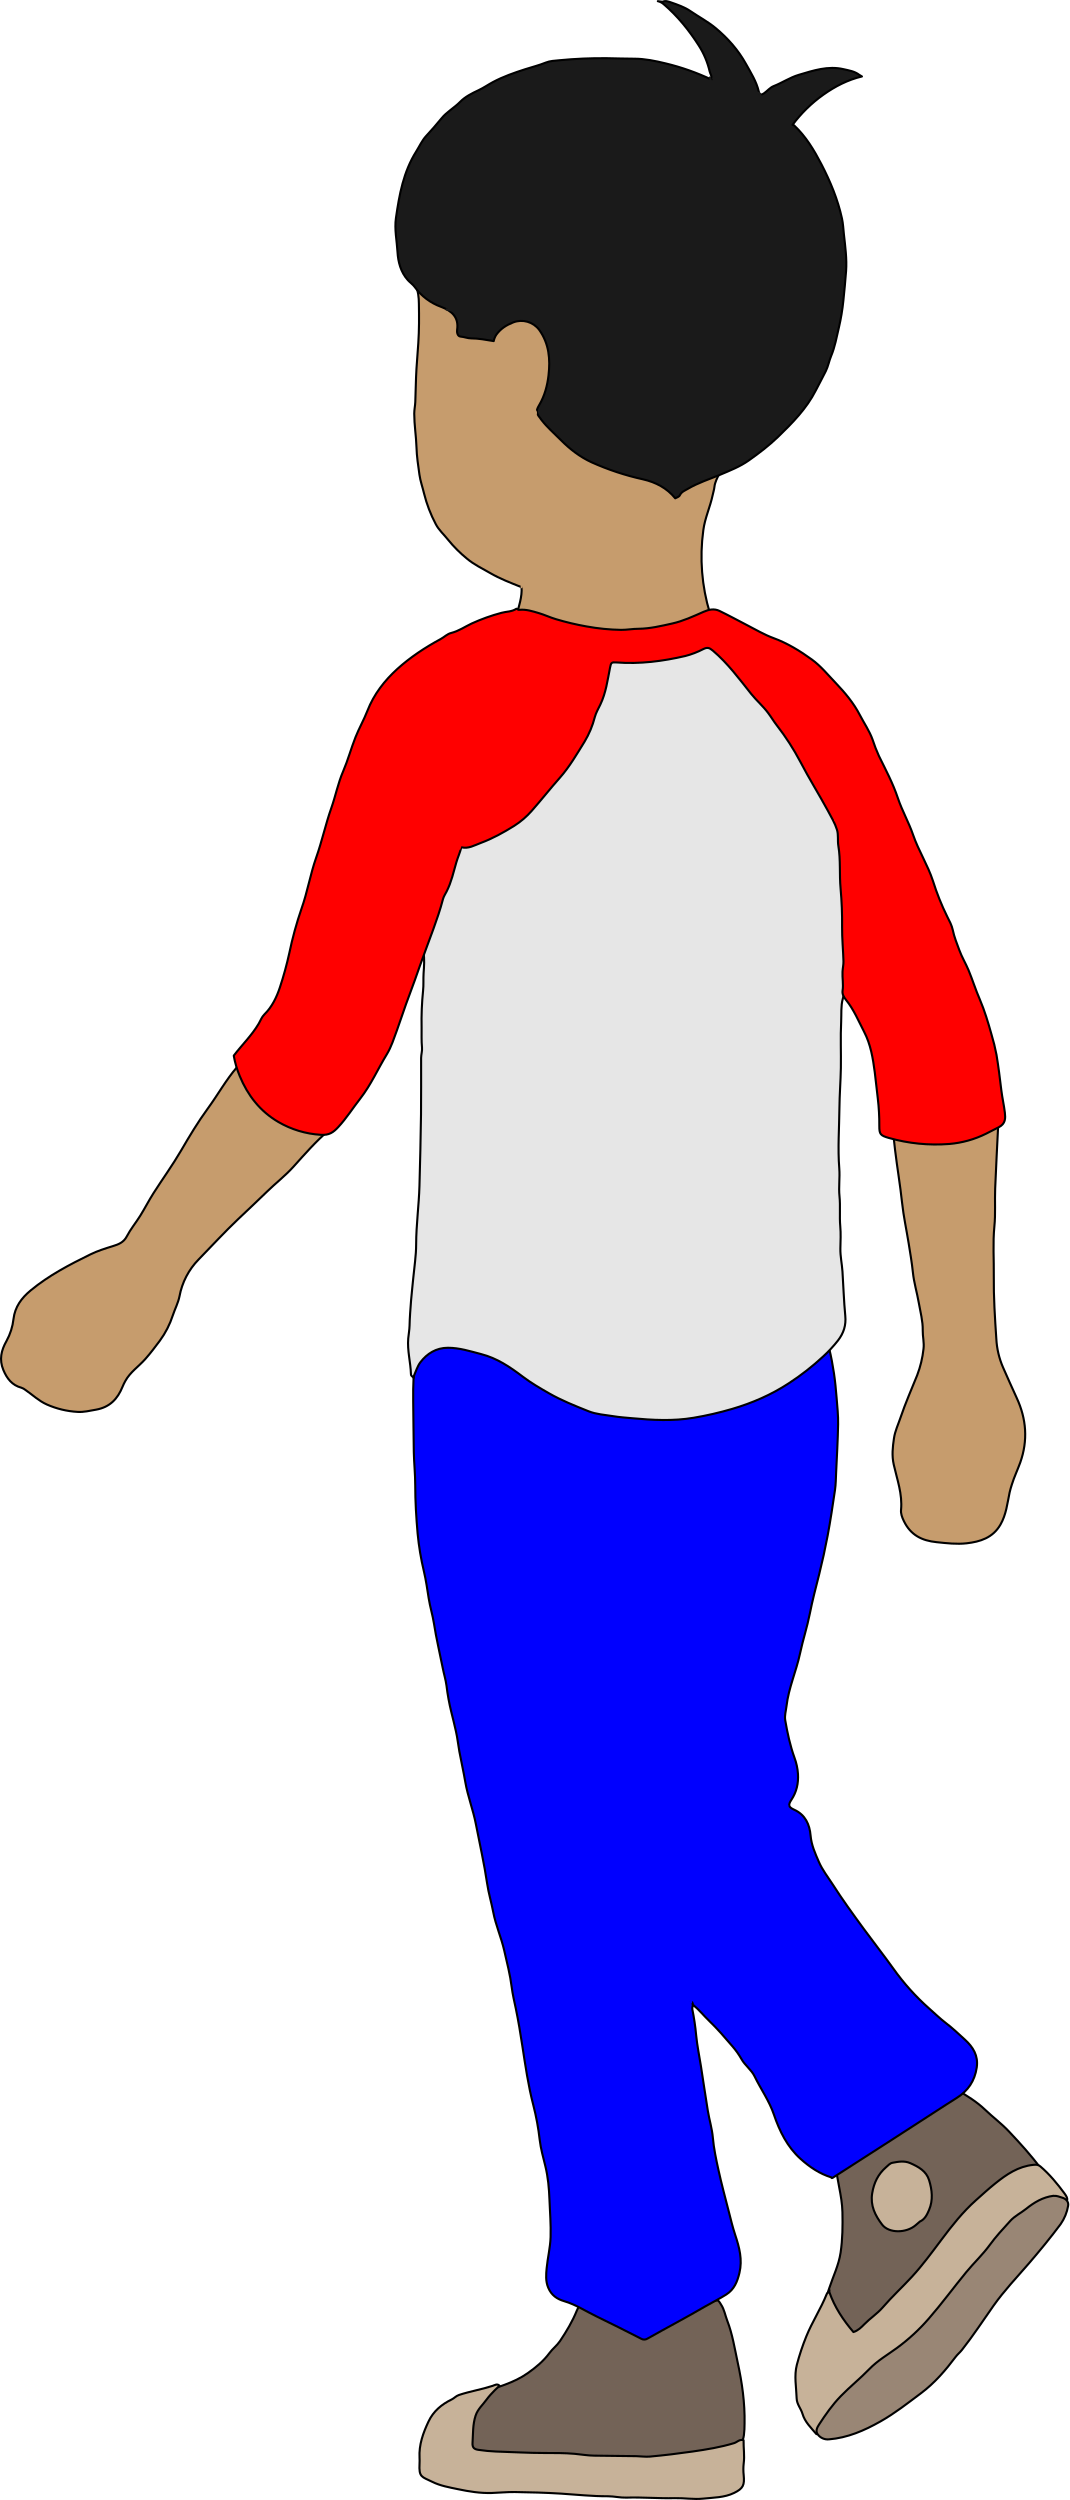
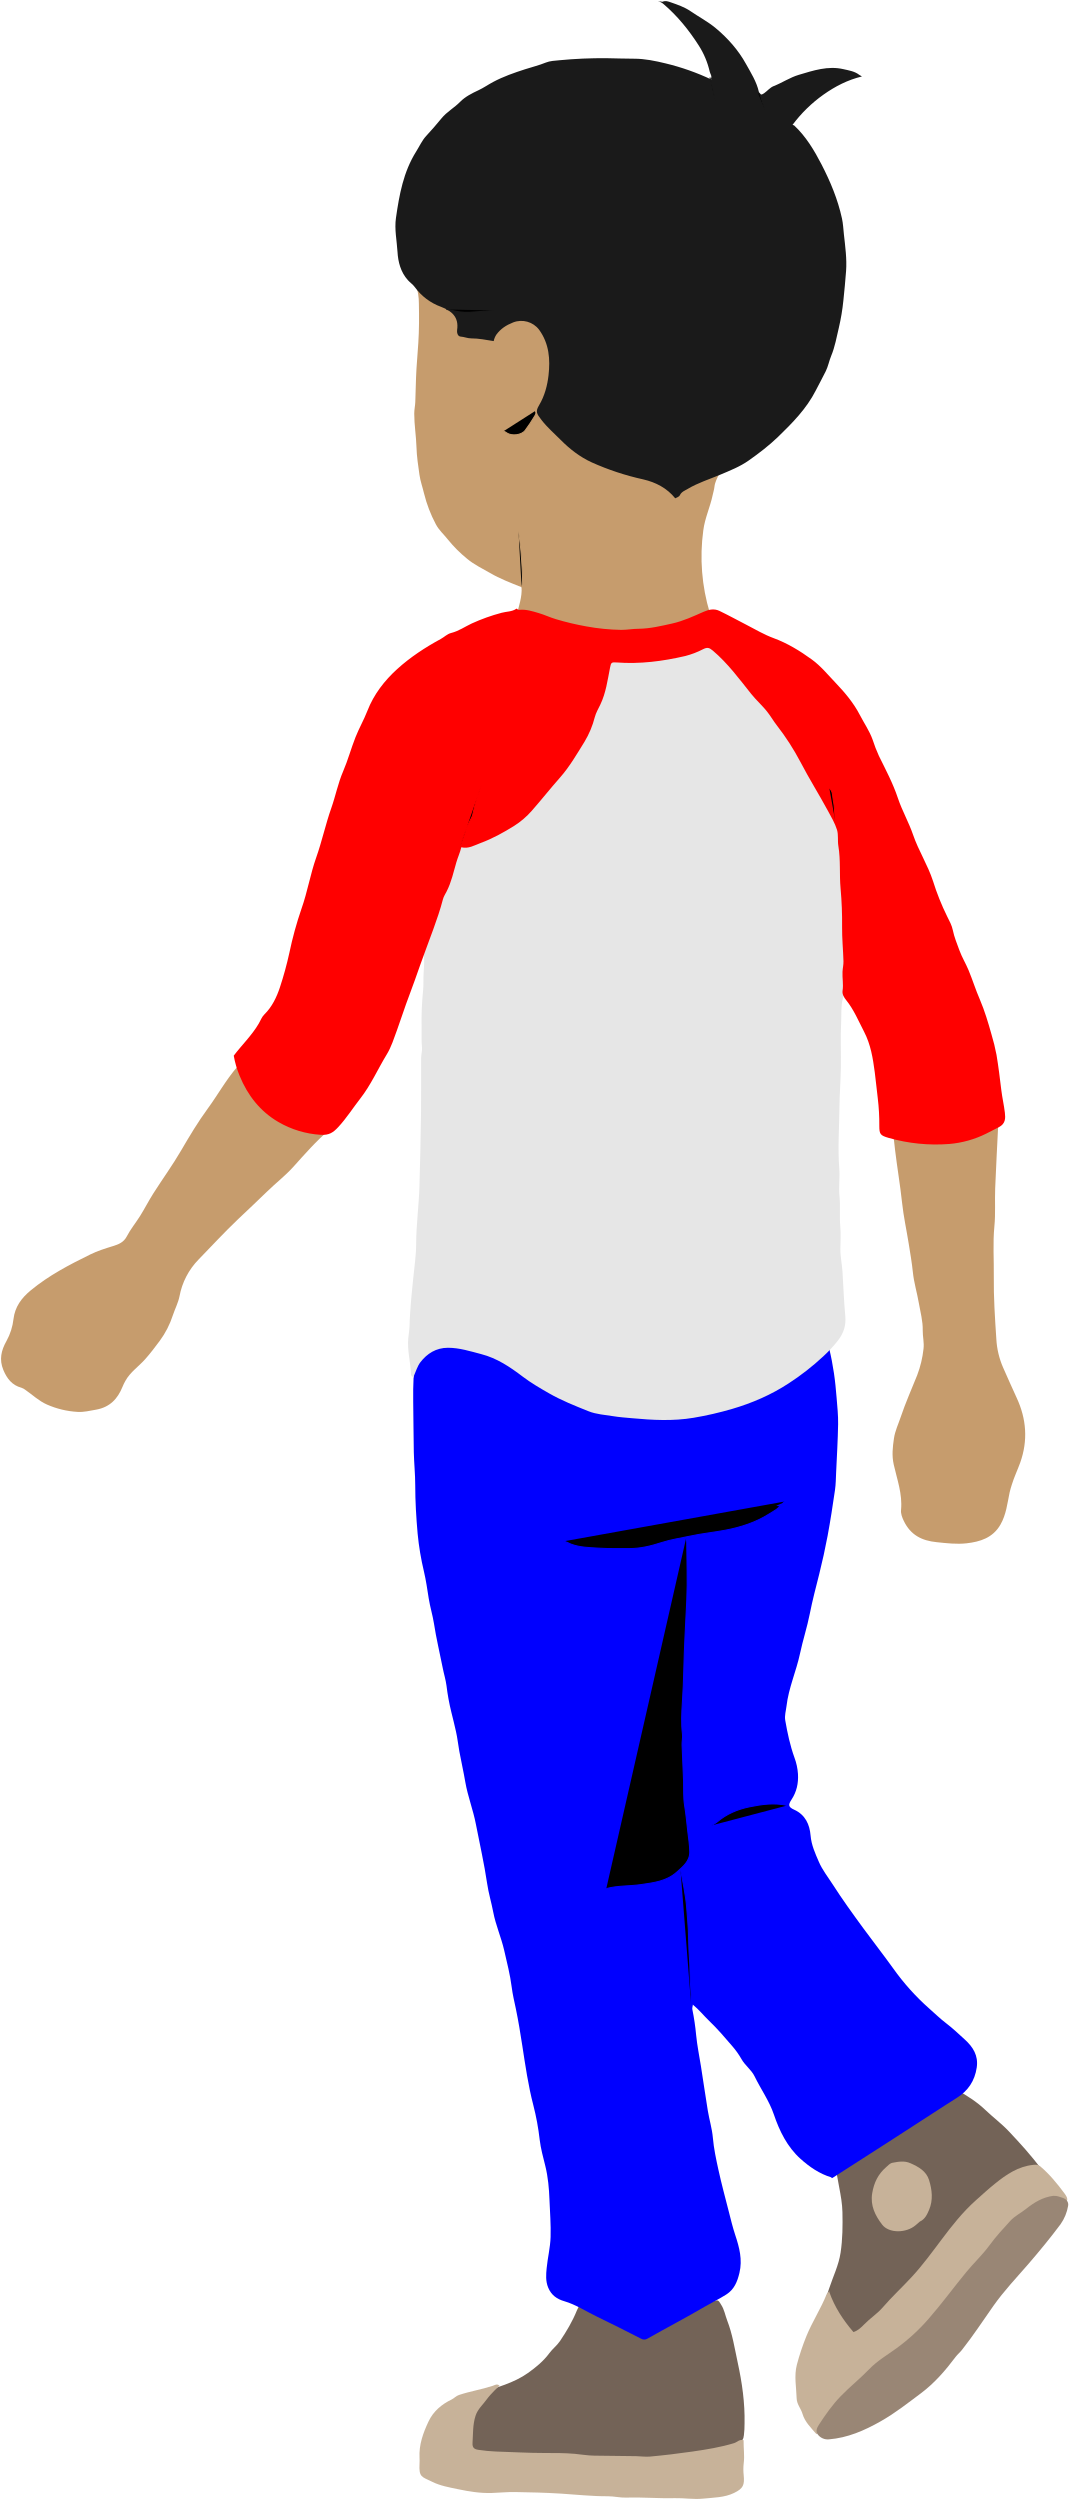
<svg xmlns="http://www.w3.org/2000/svg" id="bennettShore" viewBox="0 0 1016.33 2376.27">
  <defs>
    <style>
-       .cls-1 {
+       .shoe {
        fill: #736357;
      }

-       .cls-1, .cls-12, .cls-2, .cls-3, .cls-4, .cls-5, .cls-6, .cls-8 {
-         stroke: #000;
-       }
- 
-       .cls-1, .cls-10, .cls-11, .cls-12, .cls-2, .cls-3, .cls-4, .cls-5, .cls-6, .cls-7, .cls-8, .cls-9 {
-         stroke-linecap: round;
-         stroke-linejoin: round;
-         stroke-width: 2px;
-       }
- 
-       .cls-2 {
+       .soleSide {
        fill: #c7b299;
      }

-       .cls-3 {
+       .jeans {
        fill: blue;
      }

-       .cls-4 {
+       .shirt {
        fill: #e6e6e6;
      }

-       .cls-5 {
+       .skin {
        fill: #c69c6d;
      }

-       .cls-6 {
+       .sleeves {
        fill: red;
      }

-       .cls-10, .cls-11, .cls-7, .cls-9 {
-         fill: none;
-       }
- 
-       .cls-7 {
+       .jeansLine {
        stroke: blue;
      }

-       .cls-8 {
+       .hair {
        fill: #1a1a1a;
      }

-       .cls-9 {
+       .sleevesLine {
        stroke: red;
      }

-       .cls-10 {
+       .skinLine {
        stroke: #c69c6d;
      }

-       .cls-11 {
+       .hairLine {
        stroke: #1a1a1a;
      }

-       .cls-12 {
+       .soleBottom {
        fill: #998675;
      }
        </style>
  </defs>
-   <path class="cls-1" d="M989.28,2061.13c-9.2-12.51-19.65-23.89-30.29-35.2-7.12-7.55-15.36-13.63-22.77-20.74-7.83-7.5-17.08-13.11-26.38-18.66-5.09-3-10.05-5.51-16-6.57-7.63-1.36-14.7.4-21.48,2.83a153.1,153.1,0,0,0-32,15.9c-5.89,3.83-11.82,7.8-16.94,12.55-8.64,8-18.1,15.25-24.65,25.36-3.81,5.89-5,12-4.61,19,.93,15.88,6.25,31.11,6.58,47,.28,12.86.18,25.68-1.74,38.53-1.79,12-7.15,22.65-10.83,33.92-1.09,3.34-2.33,6.67-3.33,10.05a10.92,10.92,0,0,0,.8,9.09c7.42,14,14.17,28.25,21.19,42.4.86,1.74,1.91,3.39,3.11,5.51l179.38-180.5Z" />
-   <path class="cls-2" d="M788.28,2178.63c5,14.28,13.18,26.63,22.91,38,4.28-1.27,7.67-4.65,10.25-7.31,5.53-5.71,12.26-10,17.5-16,8.75-10.17,18.68-19.31,27.79-29.19,10.23-11.09,19.12-23.28,28.19-35.35,9.92-13.21,20.11-26.2,32.63-37.36,6.06-5.39,12.13-11,18.4-16,10.61-8.56,22-16.33,36.33-17.72,2.35-.23,4.47-.3,6.54,1.46,8.8,7.5,16.07,16.37,22.9,25.59,4,5.43,3.67,7.29-1.46,11.94-14.52,13.14-28.76,26.56-43,39.94-9,8.39-18,16.67-27,25q-21.53,20-43,40c-9,8.39-18,16.67-27,25q-21.53,20-43,40c-9,8.39-18.12,16.53-27,25-7.74,7.44-15.86,14.48-24.22,22.05-5.2-6.15-11-11.49-13.32-19.48-1.46-4.93-5.33-8.89-5.5-14.52-.32-10.67-2.55-21.44.21-32a222.33,222.33,0,0,1,9-27c5.58-13.75,13.82-26.26,19.33-40.07.63-1.57,2.91-1.9,2.57-4Z" />
-   <path class="cls-1" d="M547.28,2190.13c5.49,2.83,11.6,3.81,17.51,4.32,12,1,24,3.15,36,2.07,11.19-1,22.37,1.21,33.5-.41,10.75-1.57,21.53-2.88,32-5.9,4.61-1.32,9.38-2.08,14-3.49,2.89-.88,3.7,1.74,5.09,3.83,3.1,4.66,3.89,10.08,5.82,15.1,5,12.9,7.12,26.55,10,40,4.16,19.11,6.92,38.38,6.5,58a85.38,85.38,0,0,1-.61,11c-.26,1.66-.39,3.56-1.84,5-6.26,6.42-12.46,12.89-18.49,19.52-1.65,1.82-3.4,2-5.55,2q-128,0-256,0h-5.1c5.74-11.76,11.11-22.91,16.62-34,4.57-9.21,9.34-18.33,14-27.52a9.4,9.4,0,0,1,6-5.16c15.39-5.35,31.46-9.26,45-18.88,7.64-5.41,14.89-11.36,20.51-19,3-4.11,7.2-7.17,10.07-11.45,6.17-9.22,11.84-18.69,16-29,.56-1.37,1.32-2.67,2-4Z" />
-   <path class="cls-2" d="M474.78,2267.63c-2.17-2.24-4.57-.51-6.46.12-10.55,3.46-21.55,5.2-32.1,8.71-2.83.94-4.44,3.06-6.9,4.25-9.53,4.6-17.4,11.17-22,20.93-5.14,10.9-9.22,22.12-8.55,34.49a48.06,48.06,0,0,1,0,5.5c-.74,13.32,2.16,12.43,12.09,17.36,7.6,3.79,16.17,5.27,24.45,7,10.5,2.22,21.16,3.93,32,3.61,7.33-.22,14.67-1,22-.9,14.67.23,29.35.59,44,1.51,14.83.93,29.61,2.6,44.51,2.5,5.83,0,11.68,1.49,17.49,1.3,15.36-.52,30.68.91,46,.5,9-.23,18.05,1.4,27,.46,9.93-1.05,20.25-.91,29.48-5.43,8.68-4.24,10-7.45,9.09-16.93a49.76,49.76,0,0,1,0-11c1-7.4-.23-14.68-.1-22.19-3.94-1.12-6.13,1.92-9,2.78-12.93,3.95-26.17,6.07-39.52,8s-27,3.58-40.52,4.8c-4.28.39-8.66-.33-13-.4q-20-.32-40-.49c-6.21-.05-12.33-1.2-18.48-1.73-9.53-.82-19-.8-28.52-.78-15.52,0-31-.95-46.51-1.41a153.63,153.63,0,0,1-16.49-1.59c-3.84-.53-5.9-2-5.6-6.52.58-8.73.1-17.44,2.92-26,2.06-6.27,6.89-10.32,10.43-15.26C466.83,2274.82,474.78,2267.63,474.78,2267.63Z" />
-   <path class="cls-3" d="M658.78,1905.63c5.61,4.54,10.09,10.24,15.29,15.22,7.8,7.46,14.92,15.77,21.95,24a76,76,0,0,1,8.74,12.29c3.38,6.11,9.45,10.17,12.51,16.49,5.91,12.22,13.9,23.19,18.36,36.38,5.26,15.56,12.71,30.7,25.28,42,8.52,7.65,18.09,14.25,29.37,17.64,0,0,0,1.12,1,.48q27.27-17.46,54.5-35,21.29-13.69,42.51-27.49c7-4.52,13.94-9.09,21-13.48,10.85-6.75,17.21-16.17,19.11-29,1.67-11.37-3.58-19.45-11.2-26.44-5.9-5.42-11.84-11-18.14-15.8-5.61-4.29-10.55-9.16-15.8-13.76A223.84,223.84,0,0,1,849,1871c-9.18-12.81-18.9-25.17-28.19-37.87-10.1-13.8-20.17-27.67-29.37-42.07-4.49-7-9.81-13.68-13.13-21.41-3.44-8-7.07-15.81-7.84-24.95-.87-10.4-4.94-19.78-15.69-24.6-5.46-2.46-5.75-4.54-2.53-9.42,4.94-7.46,6.75-15.47,6.23-24.51a54.37,54.37,0,0,0-3.32-15.46c-4.18-11.56-6.7-23.52-8.79-35.55-.77-4.43.68-9,1.21-13.5,2-17.33,9.3-33.24,12.85-50,2.69-12.72,6.78-25,9.3-37.84,2.47-12.55,5.79-25.11,8.94-37.61q4.54-18.12,8-36.5c2.68-14.43,4.89-29,7-43.49.79-5.44.81-11,1.07-16.49.7-15.33,1.63-30.66,1.89-46,.15-8.33-.74-16.68-1.42-25-.65-7.85-1.37-15.71-2.53-23.49s-2.64-15.75-4.54-23.49c-1.23-5-1.4-10.33-4.33-15.27H398.37c-2.61,6.43-2.72,13.7-3.48,20.76a349.59,349.59,0,0,0-2.14,44.49c.3,16.16.22,32.33.58,48.5.23,10.5,1.36,21,1.35,31.5,0,15.38.93,30.71,2.28,46a262.63,262.63,0,0,0,6,36c2,8.48,3.2,17.07,4.54,25.59,1.28,8.08,3.73,15.84,5,23.93,2.15,14.1,5.54,28,8.28,42,1.1,5.69,2.85,11.2,3.62,17a210.44,210.44,0,0,0,4.56,25c1.61,6.15,3,12.34,4.44,18.52s2.06,12.72,3.23,19.05c1.78,9.68,4,19.28,5.64,29,2.35,13.59,7.45,26.47,10.05,40,3.62,18.84,7.95,37.57,10.72,56.54,1.34,9.19,4.05,17.94,5.76,27,2.36,12.5,7.63,24.16,10.45,36.51,2.64,11.6,5.65,23.12,7.14,35,.87,6.89,2.51,13.69,3.94,20.5,2.42,11.6,4.3,23.28,6.11,35,2.94,19,5.62,37.93,10.49,56.62a240,240,0,0,1,6.05,32.88c1,8.43,3.33,16.73,5.37,25,2.59,10.53,3.52,21.24,3.93,32,.45,11.83,1.43,23.64,1.06,35.5-.31,10-2.79,19.68-3.74,29.53-.57,6-1.14,12.28,1.49,18.56,3.05,7.26,8.4,10.85,15.24,12.85,11.11,3.24,20.67,9.68,31,14.62,14.11,6.77,28,13.89,42,21a5.65,5.65,0,0,0,6,0c18.11-10.27,36.58-19.89,54.55-30.42,6.75-3.95,13.82-7.35,20.46-11.57,7.63-4.85,10.53-12.31,12.5-20.55,3-12.51-.07-24.25-4-36-2.38-7.21-4.17-14.62-6.05-22-3.41-13.31-7-26.59-9.93-40-2.2-10.05-4.37-20.12-5.28-30.47-.75-8.58-3.35-17-4.77-25.52-2.33-14.14-4.3-28.34-6.57-42.49-1.57-9.82-3.58-19.56-4.55-29.49a226.17,226.17,0,0,0-3.61-24.47c-.53-2.51,2.16-5.64-1.31-7.54Z" />
-   <path class="cls-4" d="M393.28,1308.13c2-4.52,3.52-9.68,6.29-13.28,6.35-8.27,14.95-13.78,26.21-13.78,10.93,0,21.12,3.3,31.52,6,15.05,3.86,27.42,12.22,39.58,21.45,7.78,5.9,16.29,10.86,24.83,15.75,12,6.9,24.91,12,37.67,17.12,7.26,2.93,15.54,3.44,23.41,4.7,6,1,12,1.38,18,1.94,19.48,1.8,39,2.86,58.48-.42a316.6,316.6,0,0,0,36.53-8.39c19.19-5.63,37.26-13.44,54.05-24.46a239.2,239.2,0,0,0,32.59-25.44,127.66,127.66,0,0,0,14-15.08c5.51-7.12,7.89-14.53,7-23.6-1.35-13.95-1.74-28-2.66-42-.48-7.35-2.15-14.58-2-22,.14-7,.54-14.05-.1-21-.86-9.52.23-19.13-.73-28.47-.92-9,.49-17.74-.21-26.54-1.52-19.18-.05-38.34.14-57.5.12-12.67,1.15-25.33,1.37-38,.25-14.66-.46-29.36.28-44,.36-7.32-.36-15,1.59-21.92,2.5-8.8,4.25-17.71,6.15-26.6,2.31-10.8,4.34-21.66,6.55-32.49,3-14.67,5.6-29.41,8.82-44,2.21-10.1,4-20.33,6-30.49.68-3.4-2.71-6.13-4.46-8.9-12.28-19.47-24.94-38.7-37.37-58.08q-31.06-48.45-62-97c-10.06-15.8-20.59-31.3-30.06-47.47-2.59-4.42-5.47-5-13-3-7.72,2-15.69,2.52-23.5,4-9.81,1.83-19.71,3.1-29.54,4.75-7.43,1.25-15,2.12-22.46,3.26-7.85,1.2-15.7,2.51-23.54,3.76-7,1.11-14,2.69-21,3-5.44.25-8.69,2.69-11.49,6.7q-28,40-56,80-31.17,44.31-62.49,88.51c-12,17-23.78,34.16-36.14,50.89-3.48,4.71-1.11,9-.6,13.08,1,8,2.35,16,3.84,24,1.37,7.33,2.34,14.73,3.66,22.06,1.16,6.46.58,13.32.13,20-.37,5.51.12,11.06-.49,16.5a284.35,284.35,0,0,0-1.39,35c.07,6.33-.24,12.66.37,19,.32,3.27-.82,6.65-.84,10-.09,17.83.15,35.67-.09,53.5-.3,22.67-.85,45.33-1.48,68-.52,18.52-3.1,36.91-3.15,55.5,0,11-1.81,22-2.83,33-.63,6.83-1.43,13.66-2,20.5-.62,8-1.26,16-1.44,24-.09,4-.9,8-1.25,12-1,11.54,2.26,22.66,2.58,34,.06,2.08,1.92,2.2,2.58,3.5Z" />
-   <path class="cls-5" d="M675.78,591.13c1.43-3-.24-5.79-1.06-8.48a184.91,184.91,0,0,1-6.23-78.56C670,492.38,675,482,677.38,470.65c.55-2.67,1.4-5.16,1.71-8,.47-4.3,2.66-8.56,4.77-12.49,3.15-5.85,5.23-11.56,5.09-18.55-.46-23.32-.17-46.66-.17-70V261.13h-287c-7,0-8.93,2.75-6.5,9.5a55.76,55.76,0,0,1,2.88,18c.23,12.49.28,25-.56,37.49-.54,8.16-1.24,16.34-1.75,24.51-.64,10.48-.67,21-1.11,31.5-.15,3.67-1,7.26-1,11,0,10.72,1.81,21.3,2.13,32,.25,8.72,1.59,17.36,2.8,26,.86,6.16,3,12,4.39,17.92a127.49,127.49,0,0,0,11.13,29.12c3,5.82,7.84,9.9,11.71,14.87a122.8,122.8,0,0,0,18,18c6.61,5.58,14.47,9.28,21.92,13.61,9.37,5.45,19.4,9.28,29.91,13.48.73,9.15-2.66,18.19-4.85,27.35l44.47,11.12c14,3.5,28,7.19,42,10.35,3.1.69,6.7-.22,10-.9,11.76-2.45,23.65-4.08,35.5-6,14.87-2.42,29.63-5.56,44.54-7.69,2.92-.42,6.3-3.08,9.47-.25Z" />
-   <path class="cls-5" d="M847.78,1066.63c1,8.83,1.94,17.67,3,26.5,2,16.68,4.85,33.25,6.64,50,1.4,13.08,4.24,26,6.33,39,1.44,9,3,18,3.93,27,1,10,4,19.6,5.69,29.47,1.47,8.64,3.88,17,3.7,26-.12,5.74,1.49,11.57.74,17.5a100.76,100.76,0,0,1-6,25c-5.34,13.33-11.21,26.48-15.77,40.08-2.19,6.56-5.28,12.89-6.31,19.91-1.23,8.38-2.17,16.39-.21,25.07,3.17,14.11,8.38,28,6.93,43-.35,3.53.93,7,2.66,10.59,6.42,13.26,17,18.69,31.18,20.1,9.52,1,19.11,2.14,28.49,1.07,12.81-1.46,24.88-5.15,32.13-17.71,5.52-9.57,6.56-20.22,8.74-30.6.54-2.59,1.35-5,2.11-7.48,2.19-7.19,5.48-14,8-21,7.4-20.9,5.93-41.42-3.4-61.48-4.47-9.61-8.68-19.33-13-29a78.18,78.18,0,0,1-6.34-27c-1.32-19.8-2.63-39.67-2.4-59.49.19-15.82-1-31.65.55-47.52,1.19-11.9.28-24,.75-36,.8-20.51,1.95-41,2.94-61.5.08-1.83,0-3.67,0-5.5Z" />
-   <path class="cls-5" d="M312.78,1074.13c-12.42,10.61-23.11,22.9-34,35-7.68,8.5-16.8,15.51-25,23.53-9,8.84-18.27,17.41-27.4,26.11-13,12.35-25.11,25.55-37.61,38.38a67.61,67.61,0,0,0-18.16,35c-1.23,6.18-4.32,12-6.31,18a84.8,84.8,0,0,1-12.39,24.22c-4.38,5.87-8.9,11.91-13.88,17.5-6.2,7-14.23,12.28-18.88,20.71a48.74,48.74,0,0,0-2.68,5.54c-4.64,11.52-12.06,19.45-25.16,21.78-5.85,1-11.66,2.5-17.53,2.12a83.7,83.7,0,0,1-29.17-7c-7.87-3.5-13.61-9.2-20.37-13.82a12.35,12.35,0,0,0-3.94-2.17c-8.8-2.33-13.71-8.67-17.11-16.84-4.13-9.9-2.05-18.66,3-27.6a56.26,56.26,0,0,0,6.65-20.93c1.38-11.46,7.5-19.81,16.36-27.14,17.24-14.27,36.85-24.44,56.69-34.19,6.73-3.32,14.07-5.63,21.36-7.87,5.08-1.56,10.26-3.43,13.24-9.21,3.56-6.9,8.65-13,12.77-19.62,4.37-7,8.15-14.45,12.6-21.44,8.66-13.61,18.18-26.7,26.29-40.63,7.93-13.61,16-27.11,25.29-39.8,9.52-13,17.35-27.29,27.93-39.55,2-2.33,2.63-5.84,5.94-7Z" />
-   <path class="cls-6" d="M490.78,578.63c-4.21,2.94-9.38,2.55-14,3.84a177,177,0,0,0-28.44,10.18c-6.48,3.06-12.43,7.24-19.51,9-3.82.94-6.53,3.9-9.89,5.71-14.78,8-29,17.34-41.37,28.56-12.09,11-22.25,24-28.34,39.69-3.3,8.54-7.94,16.56-11.31,25.08-4.22,10.67-7.2,21.87-11.74,32.39-4.92,11.38-7.21,23.5-11.31,35.08-5.45,15.43-8.85,31.53-14.3,46.9-5.66,16-8.32,32.71-14,48.67a345.2,345.2,0,0,0-11.54,42,329.44,329.44,0,0,1-9,32.84c-3.05,9.19-7.42,18.46-14.68,25.57-2.66,2.61-3.73,6-5.52,9-6.62,11.22-16.08,20.25-23.65,30.28a89,89,0,0,0,5.65,19.28c7.6,18.54,19.56,33.71,36.71,43.73a90.77,90.77,0,0,0,40.33,12.22c8,.53,11.92-2.26,16.65-7.36,7.82-8.43,13.89-18.1,20.91-27.09,10.16-13,16.74-28.16,25.28-42.14,4.27-7,6.75-15.13,9.63-22.9,4-10.92,7.45-22.09,11.64-33,3.7-9.6,7-19.34,10.44-29,4.06-11.38,8.35-22.67,12.47-34,3.4-9.37,6.64-18.78,9.14-28.46.66-2.56,2.29-5,3.53-7.45,4.48-8.78,6.51-18.32,9.21-27.62,1.37-4.73,3.48-9.18,4.71-14.31,6.79,1.74,12.4-1.84,18.45-4.07,11.28-4.17,21.76-10,31.84-16.29a76.92,76.92,0,0,0,16.65-14.27c9.08-10.3,17.58-21.11,26.66-31.36,9.34-10.54,16.24-22.6,23.53-34.34a86.89,86.89,0,0,0,9.74-23.33c1.13-4.27,3.39-8,5.24-11.9,5.37-11.18,6.9-23.23,9.25-35.1.94-4.76,1.28-5.36,6.06-5,22.17,1.69,44-1.11,65.47-6.12a79.93,79.93,0,0,0,17-6.51c3.85-1.91,5.73-1.56,9.24,1.43,14.14,12,25,26.8,36.42,41.12,5,6.25,11.17,11.5,16,18,3,3.94,5.44,8.19,8.44,12a235.16,235.16,0,0,1,22.32,34.61C769,740,778.51,755.11,787,770.78c3.11,5.75,6.61,11.65,8.56,17.92,1.49,4.81.46,10.34,1.31,15.41,2.26,13.44.87,27,2.12,40.55a359.79,359.79,0,0,1,1.42,36.47c-.09,10.83,1,21.66,1.31,32.5.1,3.32-.73,6.66-.9,10-.3,6,1,12,.05,18-.51,3.4,1.33,6.37,3.43,9,7.32,9.07,11.69,19.8,17,30,6.29,12.08,8.4,25.16,10.16,38.49,1.11,8.33,1.83,16.69,2.89,25a203.79,203.79,0,0,1,1.44,26c0,8,.92,9.16,9,11.5a164.14,164.14,0,0,0,57.48,5.74,96.88,96.88,0,0,0,35-9.77c4.09-2,8.15-4.12,12.16-6.2,6.4-3.32,6.33-8.52,5.71-13.75-.85-7.2-2.52-14.29-3.39-21.52-1.35-11.18-2.7-22.38-4.56-33.48a188.28,188.28,0,0,0-4.81-19.55c-3.13-11.19-6.44-22.29-11-33-4-9.15-6.94-18.71-10.75-27.9-2.67-6.42-6.39-12.47-8.78-19.09-2.26-6.25-4.84-12.34-6.19-19-.92-4.52-3.24-8.82-5.37-13a232.82,232.82,0,0,1-13.47-33.68c-5-15.35-13.75-28.8-18.91-43.87-4.1-12-10.48-23-14.48-35-4.66-14-11.55-26.88-18-40a140,140,0,0,1-6-15.47c-3-8.38-8.08-15.64-12.12-23.45-5.9-11.41-14.13-21.24-23-30.51-7.31-7.67-14.18-16.12-22.66-22.26-11.18-8.11-23.11-15.46-36.29-20.3-8.93-3.27-17.1-8.13-25.51-12.48-8.68-4.48-17.24-9.19-26-13.41-4.94-2.38-9.92-1.41-15,.82-9.75,4.28-19.4,8.83-29.94,11.17s-21.08,4.89-32,5c-5.51,0-10.95,1.07-16.5,1.05a201.84,201.84,0,0,1-33-3.29,256.76,256.76,0,0,1-28.93-6.87c-5.61-1.64-10.94-4.22-16.55-5.85-5.83-1.71-11.72-3.63-18-3.07a2.37,2.37,0,0,1-2.5-1Z" />
-   <path class="cls-7" d="M646.78,1776.63c2.25,12.46,5.08,24.82,6,37.5.48,6.67,1.13,13.33,1.47,20,.46,9.33.35,18.69,1.13,28,.73,8.67.22,17.35,1.09,26a109,109,0,0,1,.31,15.47" />
-   <path class="cls-8" d="M625.28,1.13A12.26,12.26,0,0,1,630.86,4c13.19,11.31,24,24.68,33.27,39.19a78.23,78.23,0,0,1,10.48,25c.46,2.06,2.33,4.06,1.17,6.46l.5,1a224.36,224.36,0,0,0-43.53-15.37c-9.81-2.37-19.84-4.5-30-4.48-8.67,0-17.36-.35-26-.48a427,427,0,0,0-45,1.94c-4.33.39-9.11.65-12.89,2.19-6.45,2.63-13.21,4.27-19.73,6.37-10.5,3.38-20.72,6.93-30.49,12.14-4.68,2.49-9,5.55-13.84,7.81-6.23,2.91-12.63,6.13-17.41,11-5.57,5.7-12.67,9.48-17.77,15.76C415,118.28,410,123.85,405,129.33c-3.83,4.15-6.33,9.76-9.41,14.67-12.18,19.4-16.07,41.14-19.23,63.14-1.56,10.82.85,21.7,1.48,32.46.53,9.11,2.93,19,9.82,26.65,2.09,2.33,4.79,4.11,6.49,6.48a53.18,53.18,0,0,0,25.12,18.94c9.95,3.81,17.08,9.65,15.21,22-.31,2,.33,6.06,3.32,6.26,3.45.22,6.59,1.7,10,1.7,7.1,0,14,1.37,21.46,2.58a17.7,17.7,0,0,1,2.5-6.1c4.1-5.62,9.42-9.08,16-11.65a21.28,21.28,0,0,1,24.74,7.05c9.55,13.23,10.57,28.22,8.9,43.08-1.09,9.69-3.67,19.72-9,28.61-3.59,6-2.47,7.82,2.31,14,5.39,7,12,12.66,18.15,18.86,8.63,8.75,18.4,16.29,29.52,21.4a251.22,251.22,0,0,0,48.92,16.18c12,2.77,22.57,8.21,30.52,18,1.58-.87,3.62-1.32,4.43-3,1.58-3.3,4.75-4.33,7.55-6,9.63-5.72,20.32-9.07,30.57-13.34,9.48-4,19-7.72,27.41-13.68,9.68-6.85,19.08-14,27.69-22.3,13.76-13.34,27.09-26.8,35.91-44.13,3.14-6.17,6.51-12.23,9.56-18.47,2.3-4.71,3.17-9.82,5.11-14.46,3.6-8.65,5.16-17.85,7.27-26.72a201.73,201.73,0,0,0,4.31-25.85c.95-9.33,1.89-18.69,2.57-28,.85-11.69-.8-23.37-2.07-35-.54-5-.76-10.08-1.83-15-3.94-18.13-11-35.09-19.49-51.5-7-13.52-14.76-26.48-26-37l-1.5-.5A131.93,131.93,0,0,1,782.65,90c11.3-8,23.21-14.1,36.63-17.32l-2.5-1.5c-4.41-3.46-9.86-4.22-15-5.42-14.77-3.43-28.6,1.24-42.5,5.37-8.47,2.51-15.75,7.54-23.92,10.72-3.39,1.32-6,4.61-9.09,6.79-2,1.4-4.16,2.22-5-1.46-2.18-9.64-7.55-18-12.2-26.38-7.25-13.15-17.23-24.43-28.82-34.08-7.4-6.17-16-10.67-23.92-16.1-5.73-3.92-12.17-6.11-18.58-8.34-2.45-.86-5.2-1.94-8-.6Z" />
-   <path class="cls-7" d="M652.28,1461.63a36.07,36.07,0,0,1,.48,4c.11,18.33.88,36.66.06,55-1,22.33-2.42,44.63-2.87,67-.21,10.11-.69,20.36-1.34,30.53-.64,9.89-1.16,20,.07,30,.43,3.43-.48,7-.36,10.49.38,11.33,1.06,22.66,1.42,34,.25,7.84-.29,15.68,1,23.51,1.3,8.12,2.12,16.32,3,24.49.75,6.49,1.8,13,1.91,19.5.15,9-6.61,14.19-12.46,19.42-9.57,8.55-21.72,10-33.91,11.76-11,1.61-22.22.86-33,3.82" />
-   <path class="cls-2" d="M874.28,2111.63c4.88-2.13,7-6.86,8.81-11.08,3.95-9.25,2.88-19.09,0-28.37-2.61-8.51-10.07-12.66-17.82-16.07-5.65-2.49-11.37-1.44-17-.36-2.39.45-4.18,2.56-6.12,4.26-7.55,6.62-11.44,14.65-13.1,24.59-2,11.88,2.89,21.34,9.39,29.88s23,8.19,31.81.65l3.5-3Z" />
-   <path class="cls-7" d="M748.28,1716.13c-12.09-2.88-24.23-1.11-35.94,1.28-11.28,2.3-22.11,6.83-31.09,14.68a33.68,33.68,0,0,1-5,3" />
-   <path class="cls-9" d="M457.78,745.63a192.32,192.32,0,0,0-8.53,29,14,14,0,0,1-1.49,3.5c-4.95,9-8.1,18.71-11,28.51" />
-   <path class="cls-10" d="M508.78,390.63c1.35,1.82.22,3.61-.58,4.95a158.94,158.94,0,0,1-9,13.51c-3.58,4.75-12.86,5.5-17.42,2.49-1.13-.74-2.07-1.65-3.53-1.45" />
-   <path class="cls-9" d="M788.28,749.13c3.67,3,2.93,7.7,3.77,11.55,1.35,6.15,1.23,12.62,1.73,19" />
-   <path class="cls-10" d="M492.78,503.63c1,8.83,2.41,17.64,2.86,26.51.33,6.46,2,21.57.14,28" />
-   <path class="cls-11" d="M470.28,295.13c-7.83.59-15.66,1.18-23.49,1.71-6.78.45-13.12-.67-19.48-2.32-1.06-.27-2.05-.15-3-.39" />
-   <path class="cls-11" d="M674.78,73.63a180,180,0,0,1,5,22.5" />
-   <path class="cls-11" d="M720.28,88.13c.61.57,1.68,0,2.09,1.47,1.43,5.07,3.24,10,4.91,15" />
-   <path class="cls-7" d="M746.28,1427.13c-2.56.94-3.37,4.94-7,4l3.5-1.5c-2.68,4.56-7.48,6.74-11.59,9.36-12.8,8.13-27.13,12.74-41.93,15.53-10.92,2.06-22.11,3.14-32.9,5.5-9.18,2-18.58,3.3-27.69,6.28-9.71,3.17-20,5.69-30.39,5.63-9.83-.07-19.69.24-29.5-.4-8.74-.57-17.59-.62-26-3.78-2.44-.92-4.63-2.75-7.45-2.62" />
-   <path class="cls-12" d="M1001.28,2087.13c-10.06,1.28-18.28,6.25-26,12.44-4.92,3.92-10.65,6.63-15.06,11.46-6.79,7.45-13.6,14.75-19.59,23-6.65,9.12-15.06,16.93-22.24,25.69-12.05,14.66-23.24,30-35.73,44.3a184.44,184.44,0,0,1-30.21,27.81c-8.83,6.42-18.44,12-26.06,19.9-8.68,9-18.48,16.81-27.21,25.8-8.06,8.3-14.55,17.61-20.78,27.19-1.78,2.74-3.52,6.21-1,9.39a11.79,11.79,0,0,0,10.42,4.52c17.79-1.4,33.71-8.36,49-17,13.7-7.74,26-17.43,38.6-26.86,13-9.74,23.32-21.76,32.95-34.59,1.76-2.34,4.12-4.23,5.94-6.54,10.68-13.51,20.09-27.93,30-42,10.07-14.26,22.08-26.87,33.44-40,10.5-12.21,20.77-24.67,30.38-37.58a42.49,42.49,0,0,0,7.12-17.37c.78-4.15-2.29-6.82-5.5-7.75-2.5-.73-5.12-2-7.93-1.74Z" />
+   <path class="shoe" d="M989.28,2061.13c-9.2-12.51-19.65-23.89-30.29-35.2-7.12-7.55-15.36-13.63-22.77-20.74-7.83-7.5-17.08-13.11-26.38-18.66-5.09-3-10.05-5.51-16-6.57-7.63-1.36-14.7.4-21.48,2.83a153.1,153.1,0,0,0-32,15.9c-5.89,3.83-11.82,7.8-16.94,12.55-8.64,8-18.1,15.25-24.65,25.36-3.81,5.89-5,12-4.61,19,.93,15.88,6.25,31.11,6.58,47,.28,12.86.18,25.68-1.74,38.53-1.79,12-7.15,22.65-10.83,33.92-1.09,3.34-2.33,6.67-3.33,10.05a10.92,10.92,0,0,0,.8,9.09c7.42,14,14.17,28.25,21.19,42.4.86,1.74,1.91,3.39,3.11,5.51l179.38-180.5Z" />
+   <path class="soleSide" d="M788.28,2178.63c5,14.28,13.18,26.63,22.91,38,4.28-1.27,7.67-4.65,10.25-7.31,5.53-5.71,12.26-10,17.5-16,8.75-10.17,18.68-19.31,27.79-29.19,10.23-11.09,19.12-23.28,28.19-35.35,9.92-13.21,20.11-26.2,32.63-37.36,6.06-5.39,12.13-11,18.4-16,10.61-8.56,22-16.33,36.33-17.72,2.35-.23,4.47-.3,6.54,1.46,8.8,7.5,16.07,16.37,22.9,25.59,4,5.43,3.67,7.29-1.46,11.94-14.52,13.14-28.76,26.56-43,39.94-9,8.39-18,16.67-27,25q-21.53,20-43,40c-9,8.39-18,16.67-27,25q-21.53,20-43,40c-9,8.39-18.12,16.53-27,25-7.74,7.44-15.86,14.48-24.22,22.05-5.2-6.15-11-11.49-13.32-19.48-1.46-4.93-5.33-8.89-5.5-14.52-.32-10.67-2.55-21.44.21-32a222.33,222.33,0,0,1,9-27c5.58-13.75,13.82-26.26,19.33-40.07.63-1.57,2.91-1.9,2.57-4Z" />
+   <path class="shoe" d="M547.28,2190.13c5.49,2.83,11.6,3.81,17.51,4.32,12,1,24,3.15,36,2.07,11.19-1,22.37,1.21,33.5-.41,10.75-1.57,21.53-2.88,32-5.9,4.61-1.32,9.38-2.08,14-3.49,2.89-.88,3.7,1.74,5.09,3.83,3.1,4.66,3.89,10.08,5.82,15.1,5,12.9,7.12,26.55,10,40,4.16,19.11,6.92,38.38,6.5,58a85.38,85.38,0,0,1-.61,11c-.26,1.66-.39,3.56-1.84,5-6.26,6.42-12.46,12.89-18.49,19.52-1.65,1.82-3.4,2-5.55,2q-128,0-256,0h-5.1c5.74-11.76,11.11-22.91,16.62-34,4.57-9.21,9.34-18.33,14-27.52a9.4,9.4,0,0,1,6-5.16c15.39-5.35,31.46-9.26,45-18.88,7.64-5.41,14.89-11.36,20.51-19,3-4.11,7.2-7.17,10.07-11.45,6.17-9.22,11.84-18.69,16-29,.56-1.37,1.32-2.67,2-4Z" />
+   <path class="soleSide" d="M474.78,2267.63c-2.17-2.24-4.57-.51-6.46.12-10.55,3.46-21.55,5.2-32.1,8.71-2.83.94-4.44,3.06-6.9,4.25-9.53,4.6-17.4,11.17-22,20.93-5.14,10.9-9.22,22.12-8.55,34.49a48.06,48.06,0,0,1,0,5.5c-.74,13.32,2.16,12.43,12.09,17.36,7.6,3.79,16.17,5.27,24.45,7,10.5,2.22,21.16,3.93,32,3.61,7.33-.22,14.67-1,22-.9,14.67.23,29.35.59,44,1.51,14.83.93,29.61,2.6,44.51,2.5,5.83,0,11.68,1.49,17.49,1.3,15.36-.52,30.68.91,46,.5,9-.23,18.05,1.4,27,.46,9.93-1.05,20.25-.91,29.48-5.43,8.68-4.24,10-7.45,9.09-16.93a49.76,49.76,0,0,1,0-11c1-7.4-.23-14.68-.1-22.19-3.94-1.12-6.13,1.92-9,2.78-12.93,3.95-26.17,6.07-39.52,8s-27,3.58-40.52,4.8c-4.28.39-8.66-.33-13-.4q-20-.32-40-.49c-6.21-.05-12.33-1.2-18.48-1.73-9.53-.82-19-.8-28.52-.78-15.52,0-31-.95-46.51-1.41a153.63,153.63,0,0,1-16.49-1.59c-3.84-.53-5.9-2-5.6-6.52.58-8.73.1-17.44,2.92-26,2.06-6.27,6.89-10.32,10.43-15.26C466.83,2274.82,474.78,2267.63,474.78,2267.63Z" />
+   <path class="jeans" d="M658.78,1905.63c5.61,4.54,10.09,10.24,15.29,15.22,7.8,7.46,14.92,15.77,21.95,24a76,76,0,0,1,8.74,12.29c3.38,6.11,9.45,10.17,12.51,16.49,5.91,12.22,13.9,23.19,18.36,36.38,5.26,15.56,12.71,30.7,25.28,42,8.52,7.65,18.09,14.25,29.37,17.64,0,0,0,1.12,1,.48q27.27-17.46,54.5-35,21.29-13.69,42.51-27.49c7-4.52,13.94-9.09,21-13.48,10.85-6.75,17.21-16.17,19.11-29,1.67-11.37-3.58-19.45-11.2-26.44-5.9-5.42-11.84-11-18.14-15.8-5.61-4.29-10.55-9.16-15.8-13.76A223.84,223.84,0,0,1,849,1871c-9.18-12.81-18.9-25.17-28.19-37.87-10.1-13.8-20.17-27.67-29.37-42.07-4.49-7-9.81-13.68-13.13-21.41-3.44-8-7.07-15.81-7.84-24.95-.87-10.4-4.94-19.78-15.69-24.6-5.46-2.46-5.75-4.54-2.53-9.42,4.94-7.46,6.75-15.47,6.23-24.51a54.37,54.37,0,0,0-3.32-15.46c-4.18-11.56-6.7-23.52-8.79-35.55-.77-4.43.68-9,1.21-13.5,2-17.33,9.3-33.24,12.85-50,2.69-12.72,6.78-25,9.3-37.84,2.47-12.55,5.79-25.11,8.94-37.61q4.54-18.12,8-36.5c2.68-14.43,4.89-29,7-43.49.79-5.44.81-11,1.07-16.49.7-15.33,1.63-30.66,1.89-46,.15-8.33-.74-16.68-1.42-25-.65-7.85-1.37-15.71-2.53-23.49s-2.64-15.75-4.54-23.49c-1.23-5-1.4-10.33-4.33-15.27H398.37c-2.61,6.43-2.72,13.7-3.48,20.76a349.59,349.59,0,0,0-2.14,44.49c.3,16.16.22,32.33.58,48.5.23,10.5,1.36,21,1.35,31.5,0,15.38.93,30.71,2.28,46a262.63,262.63,0,0,0,6,36c2,8.48,3.2,17.07,4.54,25.59,1.28,8.08,3.73,15.84,5,23.93,2.15,14.1,5.54,28,8.28,42,1.1,5.69,2.85,11.2,3.62,17a210.44,210.44,0,0,0,4.56,25c1.61,6.15,3,12.34,4.44,18.52s2.06,12.72,3.23,19.05c1.78,9.68,4,19.28,5.64,29,2.35,13.59,7.45,26.47,10.05,40,3.62,18.84,7.95,37.57,10.72,56.54,1.34,9.19,4.05,17.94,5.76,27,2.36,12.5,7.63,24.16,10.45,36.51,2.64,11.6,5.65,23.12,7.14,35,.87,6.89,2.51,13.69,3.94,20.5,2.42,11.6,4.3,23.28,6.11,35,2.94,19,5.62,37.93,10.49,56.62a240,240,0,0,1,6.05,32.88c1,8.43,3.33,16.73,5.37,25,2.59,10.53,3.52,21.24,3.93,32,.45,11.83,1.43,23.64,1.06,35.5-.31,10-2.79,19.68-3.74,29.53-.57,6-1.14,12.28,1.49,18.56,3.05,7.26,8.4,10.85,15.24,12.85,11.11,3.24,20.67,9.68,31,14.62,14.11,6.77,28,13.89,42,21a5.65,5.65,0,0,0,6,0c18.11-10.27,36.58-19.89,54.55-30.42,6.75-3.95,13.82-7.35,20.46-11.57,7.63-4.85,10.53-12.31,12.5-20.55,3-12.51-.07-24.25-4-36-2.38-7.21-4.17-14.62-6.05-22-3.41-13.31-7-26.59-9.93-40-2.2-10.05-4.37-20.12-5.28-30.47-.75-8.58-3.35-17-4.77-25.52-2.33-14.14-4.3-28.34-6.57-42.49-1.57-9.82-3.58-19.56-4.55-29.49a226.17,226.17,0,0,0-3.61-24.47c-.53-2.51,2.16-5.64-1.31-7.54Z" />
+   <path class="shirt" d="M393.28,1308.13c2-4.52,3.52-9.68,6.29-13.28,6.35-8.27,14.95-13.78,26.21-13.78,10.93,0,21.12,3.3,31.52,6,15.05,3.86,27.42,12.22,39.58,21.45,7.78,5.9,16.29,10.86,24.83,15.75,12,6.9,24.91,12,37.67,17.12,7.26,2.93,15.54,3.44,23.41,4.7,6,1,12,1.38,18,1.94,19.48,1.8,39,2.86,58.48-.42a316.6,316.6,0,0,0,36.53-8.39c19.19-5.63,37.26-13.44,54.05-24.46a239.2,239.2,0,0,0,32.59-25.44,127.66,127.66,0,0,0,14-15.08c5.51-7.12,7.89-14.53,7-23.6-1.35-13.95-1.74-28-2.66-42-.48-7.35-2.15-14.58-2-22,.14-7,.54-14.05-.1-21-.86-9.52.23-19.13-.73-28.47-.92-9,.49-17.74-.21-26.54-1.52-19.18-.05-38.34.14-57.5.12-12.67,1.15-25.33,1.37-38,.25-14.66-.46-29.36.28-44,.36-7.32-.36-15,1.59-21.92,2.5-8.8,4.25-17.71,6.15-26.6,2.31-10.8,4.34-21.66,6.55-32.49,3-14.67,5.6-29.41,8.82-44,2.21-10.1,4-20.33,6-30.49.68-3.4-2.71-6.13-4.46-8.9-12.28-19.47-24.94-38.7-37.37-58.08q-31.06-48.45-62-97c-10.06-15.8-20.59-31.3-30.06-47.47-2.59-4.42-5.47-5-13-3-7.72,2-15.69,2.52-23.5,4-9.81,1.83-19.71,3.1-29.54,4.75-7.43,1.25-15,2.12-22.46,3.26-7.85,1.2-15.7,2.51-23.54,3.76-7,1.11-14,2.69-21,3-5.44.25-8.69,2.69-11.49,6.7q-28,40-56,80-31.17,44.31-62.49,88.51c-12,17-23.78,34.16-36.14,50.89-3.48,4.71-1.11,9-.6,13.08,1,8,2.35,16,3.84,24,1.37,7.33,2.34,14.73,3.66,22.06,1.16,6.46.58,13.32.13,20-.37,5.51.12,11.06-.49,16.5a284.35,284.35,0,0,0-1.39,35c.07,6.33-.24,12.66.37,19,.32,3.27-.82,6.65-.84,10-.09,17.83.15,35.67-.09,53.5-.3,22.67-.85,45.33-1.48,68-.52,18.52-3.1,36.91-3.15,55.5,0,11-1.81,22-2.83,33-.63,6.83-1.43,13.66-2,20.5-.62,8-1.26,16-1.44,24-.09,4-.9,8-1.25,12-1,11.54,2.26,22.66,2.58,34,.06,2.08,1.92,2.2,2.58,3.5Z" />
+   <path class="skin" d="M675.78,591.13c1.43-3-.24-5.79-1.06-8.48a184.91,184.91,0,0,1-6.23-78.56C670,492.38,675,482,677.38,470.65c.55-2.67,1.4-5.16,1.71-8,.47-4.3,2.66-8.56,4.77-12.49,3.15-5.85,5.23-11.56,5.09-18.55-.46-23.32-.17-46.66-.17-70V261.13h-287c-7,0-8.93,2.75-6.5,9.5a55.76,55.76,0,0,1,2.88,18c.23,12.49.28,25-.56,37.49-.54,8.16-1.24,16.34-1.75,24.51-.64,10.48-.67,21-1.11,31.5-.15,3.67-1,7.26-1,11,0,10.72,1.81,21.3,2.13,32,.25,8.72,1.59,17.36,2.8,26,.86,6.16,3,12,4.39,17.92a127.49,127.49,0,0,0,11.13,29.12c3,5.82,7.84,9.9,11.71,14.87a122.8,122.8,0,0,0,18,18c6.61,5.58,14.47,9.28,21.92,13.61,9.37,5.45,19.4,9.28,29.91,13.48.73,9.15-2.66,18.19-4.85,27.35l44.47,11.12c14,3.5,28,7.19,42,10.35,3.1.69,6.7-.22,10-.9,11.76-2.45,23.65-4.08,35.5-6,14.87-2.42,29.63-5.56,44.54-7.69,2.92-.42,6.3-3.08,9.47-.25Z" />
+   <path class="skin" d="M847.78,1066.63c1,8.83,1.94,17.67,3,26.5,2,16.68,4.85,33.25,6.64,50,1.4,13.08,4.24,26,6.33,39,1.44,9,3,18,3.93,27,1,10,4,19.6,5.69,29.47,1.47,8.64,3.88,17,3.7,26-.12,5.74,1.49,11.57.74,17.5a100.76,100.76,0,0,1-6,25c-5.34,13.33-11.21,26.48-15.77,40.08-2.19,6.56-5.28,12.89-6.31,19.91-1.23,8.38-2.17,16.39-.21,25.07,3.17,14.11,8.38,28,6.93,43-.35,3.53.93,7,2.66,10.59,6.42,13.26,17,18.69,31.18,20.1,9.52,1,19.11,2.14,28.49,1.07,12.81-1.46,24.88-5.15,32.13-17.71,5.52-9.57,6.56-20.22,8.74-30.6.54-2.59,1.35-5,2.11-7.48,2.19-7.19,5.48-14,8-21,7.4-20.9,5.93-41.42-3.4-61.48-4.47-9.61-8.68-19.33-13-29a78.18,78.18,0,0,1-6.34-27c-1.32-19.8-2.63-39.67-2.4-59.49.19-15.82-1-31.65.55-47.52,1.19-11.9.28-24,.75-36,.8-20.51,1.95-41,2.94-61.5.08-1.83,0-3.67,0-5.5Z" />
+   <path class="skin" d="M312.78,1074.13c-12.42,10.61-23.11,22.9-34,35-7.68,8.5-16.8,15.51-25,23.53-9,8.84-18.27,17.41-27.4,26.11-13,12.35-25.11,25.55-37.61,38.38a67.61,67.61,0,0,0-18.16,35c-1.23,6.18-4.32,12-6.31,18a84.8,84.8,0,0,1-12.39,24.22c-4.38,5.87-8.9,11.91-13.88,17.5-6.2,7-14.23,12.28-18.88,20.71a48.74,48.74,0,0,0-2.68,5.54c-4.64,11.52-12.06,19.45-25.16,21.78-5.85,1-11.66,2.5-17.53,2.12a83.7,83.7,0,0,1-29.17-7c-7.87-3.5-13.61-9.2-20.37-13.82a12.35,12.35,0,0,0-3.94-2.17c-8.8-2.33-13.71-8.67-17.11-16.84-4.13-9.9-2.05-18.66,3-27.6a56.26,56.26,0,0,0,6.65-20.93c1.38-11.46,7.5-19.81,16.36-27.14,17.24-14.27,36.85-24.44,56.69-34.19,6.73-3.32,14.07-5.63,21.36-7.87,5.08-1.56,10.26-3.43,13.24-9.21,3.56-6.9,8.65-13,12.77-19.62,4.37-7,8.15-14.45,12.6-21.44,8.66-13.61,18.18-26.7,26.29-40.63,7.93-13.61,16-27.11,25.29-39.8,9.52-13,17.35-27.29,27.93-39.55,2-2.33,2.63-5.84,5.94-7Z" />
+   <path class="sleeves" d="M490.78,578.63c-4.21,2.94-9.38,2.55-14,3.84a177,177,0,0,0-28.44,10.18c-6.48,3.06-12.43,7.24-19.51,9-3.82.94-6.53,3.9-9.89,5.71-14.78,8-29,17.34-41.37,28.56-12.09,11-22.25,24-28.34,39.69-3.3,8.54-7.94,16.56-11.31,25.08-4.22,10.67-7.2,21.87-11.74,32.39-4.92,11.38-7.21,23.5-11.31,35.08-5.45,15.43-8.85,31.53-14.3,46.9-5.66,16-8.32,32.71-14,48.67a345.2,345.2,0,0,0-11.54,42,329.44,329.44,0,0,1-9,32.84c-3.05,9.19-7.42,18.46-14.68,25.57-2.66,2.61-3.73,6-5.52,9-6.62,11.22-16.08,20.25-23.65,30.28a89,89,0,0,0,5.65,19.28c7.6,18.54,19.56,33.71,36.71,43.73a90.77,90.77,0,0,0,40.33,12.22c8,.53,11.92-2.26,16.65-7.36,7.82-8.43,13.89-18.1,20.91-27.09,10.16-13,16.74-28.16,25.28-42.14,4.27-7,6.75-15.13,9.63-22.9,4-10.92,7.45-22.09,11.64-33,3.7-9.6,7-19.34,10.44-29,4.06-11.38,8.35-22.67,12.47-34,3.4-9.37,6.64-18.78,9.14-28.46.66-2.56,2.29-5,3.53-7.45,4.48-8.78,6.51-18.32,9.21-27.62,1.37-4.73,3.48-9.18,4.71-14.31,6.79,1.74,12.4-1.84,18.45-4.07,11.28-4.17,21.76-10,31.84-16.29a76.92,76.92,0,0,0,16.65-14.27c9.08-10.3,17.58-21.11,26.66-31.36,9.34-10.54,16.24-22.6,23.53-34.34a86.89,86.89,0,0,0,9.74-23.33c1.13-4.27,3.39-8,5.24-11.9,5.37-11.18,6.9-23.23,9.25-35.1.94-4.76,1.28-5.36,6.06-5,22.17,1.69,44-1.11,65.47-6.12a79.93,79.93,0,0,0,17-6.51c3.85-1.91,5.73-1.56,9.24,1.43,14.14,12,25,26.8,36.42,41.12,5,6.25,11.17,11.5,16,18,3,3.94,5.44,8.19,8.44,12a235.16,235.16,0,0,1,22.32,34.61C769,740,778.51,755.11,787,770.78c3.11,5.75,6.61,11.65,8.56,17.92,1.49,4.81.46,10.34,1.31,15.41,2.26,13.44.87,27,2.12,40.55a359.79,359.79,0,0,1,1.42,36.47c-.09,10.83,1,21.66,1.31,32.5.1,3.32-.73,6.66-.9,10-.3,6,1,12,.05,18-.51,3.4,1.33,6.37,3.43,9,7.32,9.07,11.69,19.8,17,30,6.29,12.08,8.4,25.16,10.16,38.49,1.11,8.33,1.83,16.69,2.89,25a203.79,203.79,0,0,1,1.44,26c0,8,.92,9.16,9,11.5a164.14,164.14,0,0,0,57.48,5.74,96.88,96.88,0,0,0,35-9.77c4.09-2,8.15-4.12,12.16-6.2,6.4-3.32,6.33-8.52,5.71-13.75-.85-7.2-2.52-14.29-3.39-21.52-1.35-11.18-2.7-22.38-4.56-33.48a188.28,188.28,0,0,0-4.81-19.55c-3.13-11.19-6.44-22.29-11-33-4-9.15-6.94-18.71-10.75-27.9-2.67-6.42-6.39-12.47-8.78-19.09-2.26-6.25-4.84-12.34-6.19-19-.92-4.52-3.24-8.82-5.37-13a232.82,232.82,0,0,1-13.47-33.68c-5-15.35-13.75-28.8-18.91-43.87-4.1-12-10.48-23-14.48-35-4.66-14-11.55-26.88-18-40a140,140,0,0,1-6-15.47c-3-8.38-8.08-15.64-12.12-23.45-5.9-11.41-14.13-21.24-23-30.51-7.31-7.67-14.18-16.12-22.66-22.26-11.18-8.11-23.11-15.46-36.29-20.3-8.93-3.27-17.1-8.13-25.51-12.48-8.68-4.48-17.24-9.19-26-13.41-4.94-2.38-9.92-1.41-15,.82-9.75,4.28-19.4,8.83-29.94,11.17s-21.08,4.89-32,5c-5.51,0-10.95,1.07-16.5,1.05a201.84,201.84,0,0,1-33-3.29,256.76,256.76,0,0,1-28.93-6.87c-5.61-1.64-10.94-4.22-16.55-5.85-5.83-1.71-11.72-3.63-18-3.07a2.37,2.37,0,0,1-2.5-1Z" />
+   <path class="jeansLine fineLine" d="M646.78,1776.63c2.25,12.46,5.08,24.82,6,37.5.48,6.67,1.13,13.33,1.47,20,.46,9.33.35,18.69,1.13,28,.73,8.67.22,17.35,1.09,26a109,109,0,0,1,.31,15.47" />
+   <path class="hair" d="M625.28,1.13A12.26,12.26,0,0,1,630.86,4c13.19,11.31,24,24.68,33.27,39.19a78.23,78.23,0,0,1,10.48,25c.46,2.06,2.33,4.06,1.17,6.46l.5,1a224.36,224.36,0,0,0-43.53-15.37c-9.81-2.37-19.84-4.5-30-4.48-8.67,0-17.36-.35-26-.48a427,427,0,0,0-45,1.94c-4.33.39-9.11.65-12.89,2.19-6.45,2.63-13.21,4.27-19.73,6.37-10.5,3.38-20.72,6.93-30.49,12.14-4.68,2.49-9,5.55-13.84,7.81-6.23,2.91-12.63,6.13-17.41,11-5.57,5.7-12.67,9.48-17.77,15.76C415,118.28,410,123.85,405,129.33c-3.83,4.15-6.33,9.76-9.41,14.67-12.18,19.4-16.07,41.14-19.23,63.14-1.56,10.82.85,21.7,1.48,32.46.53,9.11,2.93,19,9.82,26.65,2.09,2.33,4.79,4.11,6.49,6.48a53.18,53.18,0,0,0,25.12,18.94c9.95,3.81,17.08,9.65,15.21,22-.31,2,.33,6.06,3.32,6.26,3.45.22,6.59,1.7,10,1.7,7.1,0,14,1.37,21.46,2.58a17.7,17.7,0,0,1,2.5-6.1c4.1-5.62,9.42-9.08,16-11.65a21.28,21.28,0,0,1,24.74,7.05c9.55,13.23,10.57,28.22,8.9,43.08-1.09,9.69-3.67,19.72-9,28.61-3.59,6-2.47,7.82,2.31,14,5.39,7,12,12.66,18.15,18.86,8.63,8.75,18.4,16.29,29.52,21.4a251.22,251.22,0,0,0,48.92,16.18c12,2.77,22.57,8.21,30.52,18,1.58-.87,3.62-1.32,4.43-3,1.58-3.3,4.75-4.33,7.55-6,9.63-5.72,20.32-9.07,30.57-13.34,9.48-4,19-7.72,27.41-13.68,9.68-6.85,19.08-14,27.69-22.3,13.76-13.34,27.09-26.8,35.91-44.13,3.14-6.17,6.51-12.23,9.56-18.47,2.3-4.71,3.17-9.82,5.11-14.46,3.6-8.65,5.16-17.85,7.27-26.72a201.73,201.73,0,0,0,4.31-25.85c.95-9.33,1.89-18.69,2.57-28,.85-11.69-.8-23.37-2.07-35-.54-5-.76-10.08-1.83-15-3.94-18.13-11-35.09-19.49-51.5-7-13.52-14.76-26.48-26-37l-1.5-.5A131.93,131.93,0,0,1,782.65,90c11.3-8,23.21-14.1,36.63-17.32l-2.5-1.5c-4.41-3.46-9.86-4.22-15-5.42-14.77-3.43-28.6,1.24-42.5,5.37-8.47,2.51-15.75,7.54-23.92,10.72-3.39,1.32-6,4.61-9.09,6.79-2,1.4-4.16,2.22-5-1.46-2.18-9.64-7.55-18-12.2-26.38-7.25-13.15-17.23-24.43-28.82-34.08-7.4-6.17-16-10.67-23.92-16.1-5.73-3.92-12.17-6.11-18.58-8.34-2.45-.86-5.2-1.94-8-.6Z" />
+   <path class="jeansLine fineLine" d="M652.28,1461.63a36.07,36.07,0,0,1,.48,4c.11,18.33.88,36.66.06,55-1,22.33-2.42,44.63-2.87,67-.21,10.11-.69,20.36-1.34,30.53-.64,9.89-1.16,20,.07,30,.43,3.43-.48,7-.36,10.49.38,11.33,1.06,22.66,1.42,34,.25,7.84-.29,15.68,1,23.51,1.3,8.12,2.12,16.32,3,24.49.75,6.49,1.8,13,1.91,19.5.15,9-6.61,14.19-12.46,19.42-9.57,8.55-21.72,10-33.91,11.76-11,1.61-22.22.86-33,3.82" />
+   <path class="soleSide" d="M874.28,2111.63c4.88-2.13,7-6.86,8.81-11.08,3.95-9.25,2.88-19.09,0-28.37-2.61-8.51-10.07-12.66-17.82-16.07-5.65-2.49-11.37-1.44-17-.36-2.39.45-4.18,2.56-6.12,4.26-7.55,6.62-11.44,14.65-13.1,24.59-2,11.88,2.89,21.34,9.39,29.88s23,8.19,31.81.65l3.5-3Z" />
+   <path class="jeansLine fineLine" d="M748.28,1716.13c-12.09-2.88-24.23-1.11-35.94,1.28-11.28,2.3-22.11,6.83-31.09,14.68a33.68,33.68,0,0,1-5,3" />
+   <path class="sleevesLine fineLine" d="M457.78,745.63a192.32,192.32,0,0,0-8.53,29,14,14,0,0,1-1.49,3.5c-4.95,9-8.1,18.71-11,28.51" />
+   <path class="skinLine fineLine" d="M508.78,390.63c1.35,1.82.22,3.61-.58,4.95a158.94,158.94,0,0,1-9,13.51c-3.58,4.75-12.86,5.5-17.42,2.49-1.13-.74-2.07-1.65-3.53-1.45" />
+   <path class="sleevesLine fineLine" d="M788.28,749.13c3.67,3,2.93,7.7,3.77,11.55,1.35,6.15,1.23,12.62,1.73,19" />
+   <path class="skinLine fineLine" d="M492.78,503.63c1,8.83,2.41,17.64,2.86,26.51.33,6.46,2,21.57.14,28" />
+   <path class="hairLine fineLine" d="M470.28,295.13c-7.83.59-15.66,1.18-23.49,1.71-6.78.45-13.12-.67-19.48-2.32-1.06-.27-2.05-.15-3-.39" />
+   <path class="hairLine fineLine" d="M674.78,73.63a180,180,0,0,1,5,22.5" />
+   <path class="hairLine fineLine" d="M720.28,88.13c.61.57,1.68,0,2.09,1.47,1.43,5.07,3.24,10,4.91,15" />
+   <path class="jeansLine fineLine" d="M746.28,1427.13c-2.56.94-3.37,4.94-7,4l3.5-1.5c-2.68,4.56-7.48,6.74-11.59,9.36-12.8,8.13-27.13,12.74-41.93,15.53-10.92,2.06-22.11,3.14-32.9,5.5-9.18,2-18.58,3.3-27.69,6.28-9.71,3.17-20,5.69-30.39,5.63-9.83-.07-19.69.24-29.5-.4-8.74-.57-17.59-.62-26-3.78-2.44-.92-4.63-2.75-7.45-2.62" />
+   <path class="soleBottom" d="M1001.28,2087.13c-10.06,1.28-18.28,6.25-26,12.44-4.92,3.92-10.65,6.63-15.06,11.46-6.79,7.45-13.6,14.75-19.59,23-6.65,9.12-15.06,16.93-22.24,25.69-12.05,14.66-23.24,30-35.73,44.3a184.44,184.44,0,0,1-30.21,27.81c-8.83,6.42-18.44,12-26.06,19.9-8.68,9-18.48,16.81-27.21,25.8-8.06,8.3-14.55,17.61-20.78,27.19-1.78,2.74-3.52,6.21-1,9.39a11.79,11.79,0,0,0,10.42,4.52c17.79-1.4,33.71-8.36,49-17,13.7-7.74,26-17.43,38.6-26.86,13-9.74,23.32-21.76,32.95-34.59,1.76-2.34,4.12-4.23,5.94-6.54,10.68-13.51,20.09-27.93,30-42,10.07-14.26,22.08-26.87,33.44-40,10.5-12.21,20.77-24.67,30.38-37.58a42.49,42.49,0,0,0,7.12-17.37c.78-4.15-2.29-6.82-5.5-7.75-2.5-.73-5.12-2-7.93-1.74Z" />
</svg>
